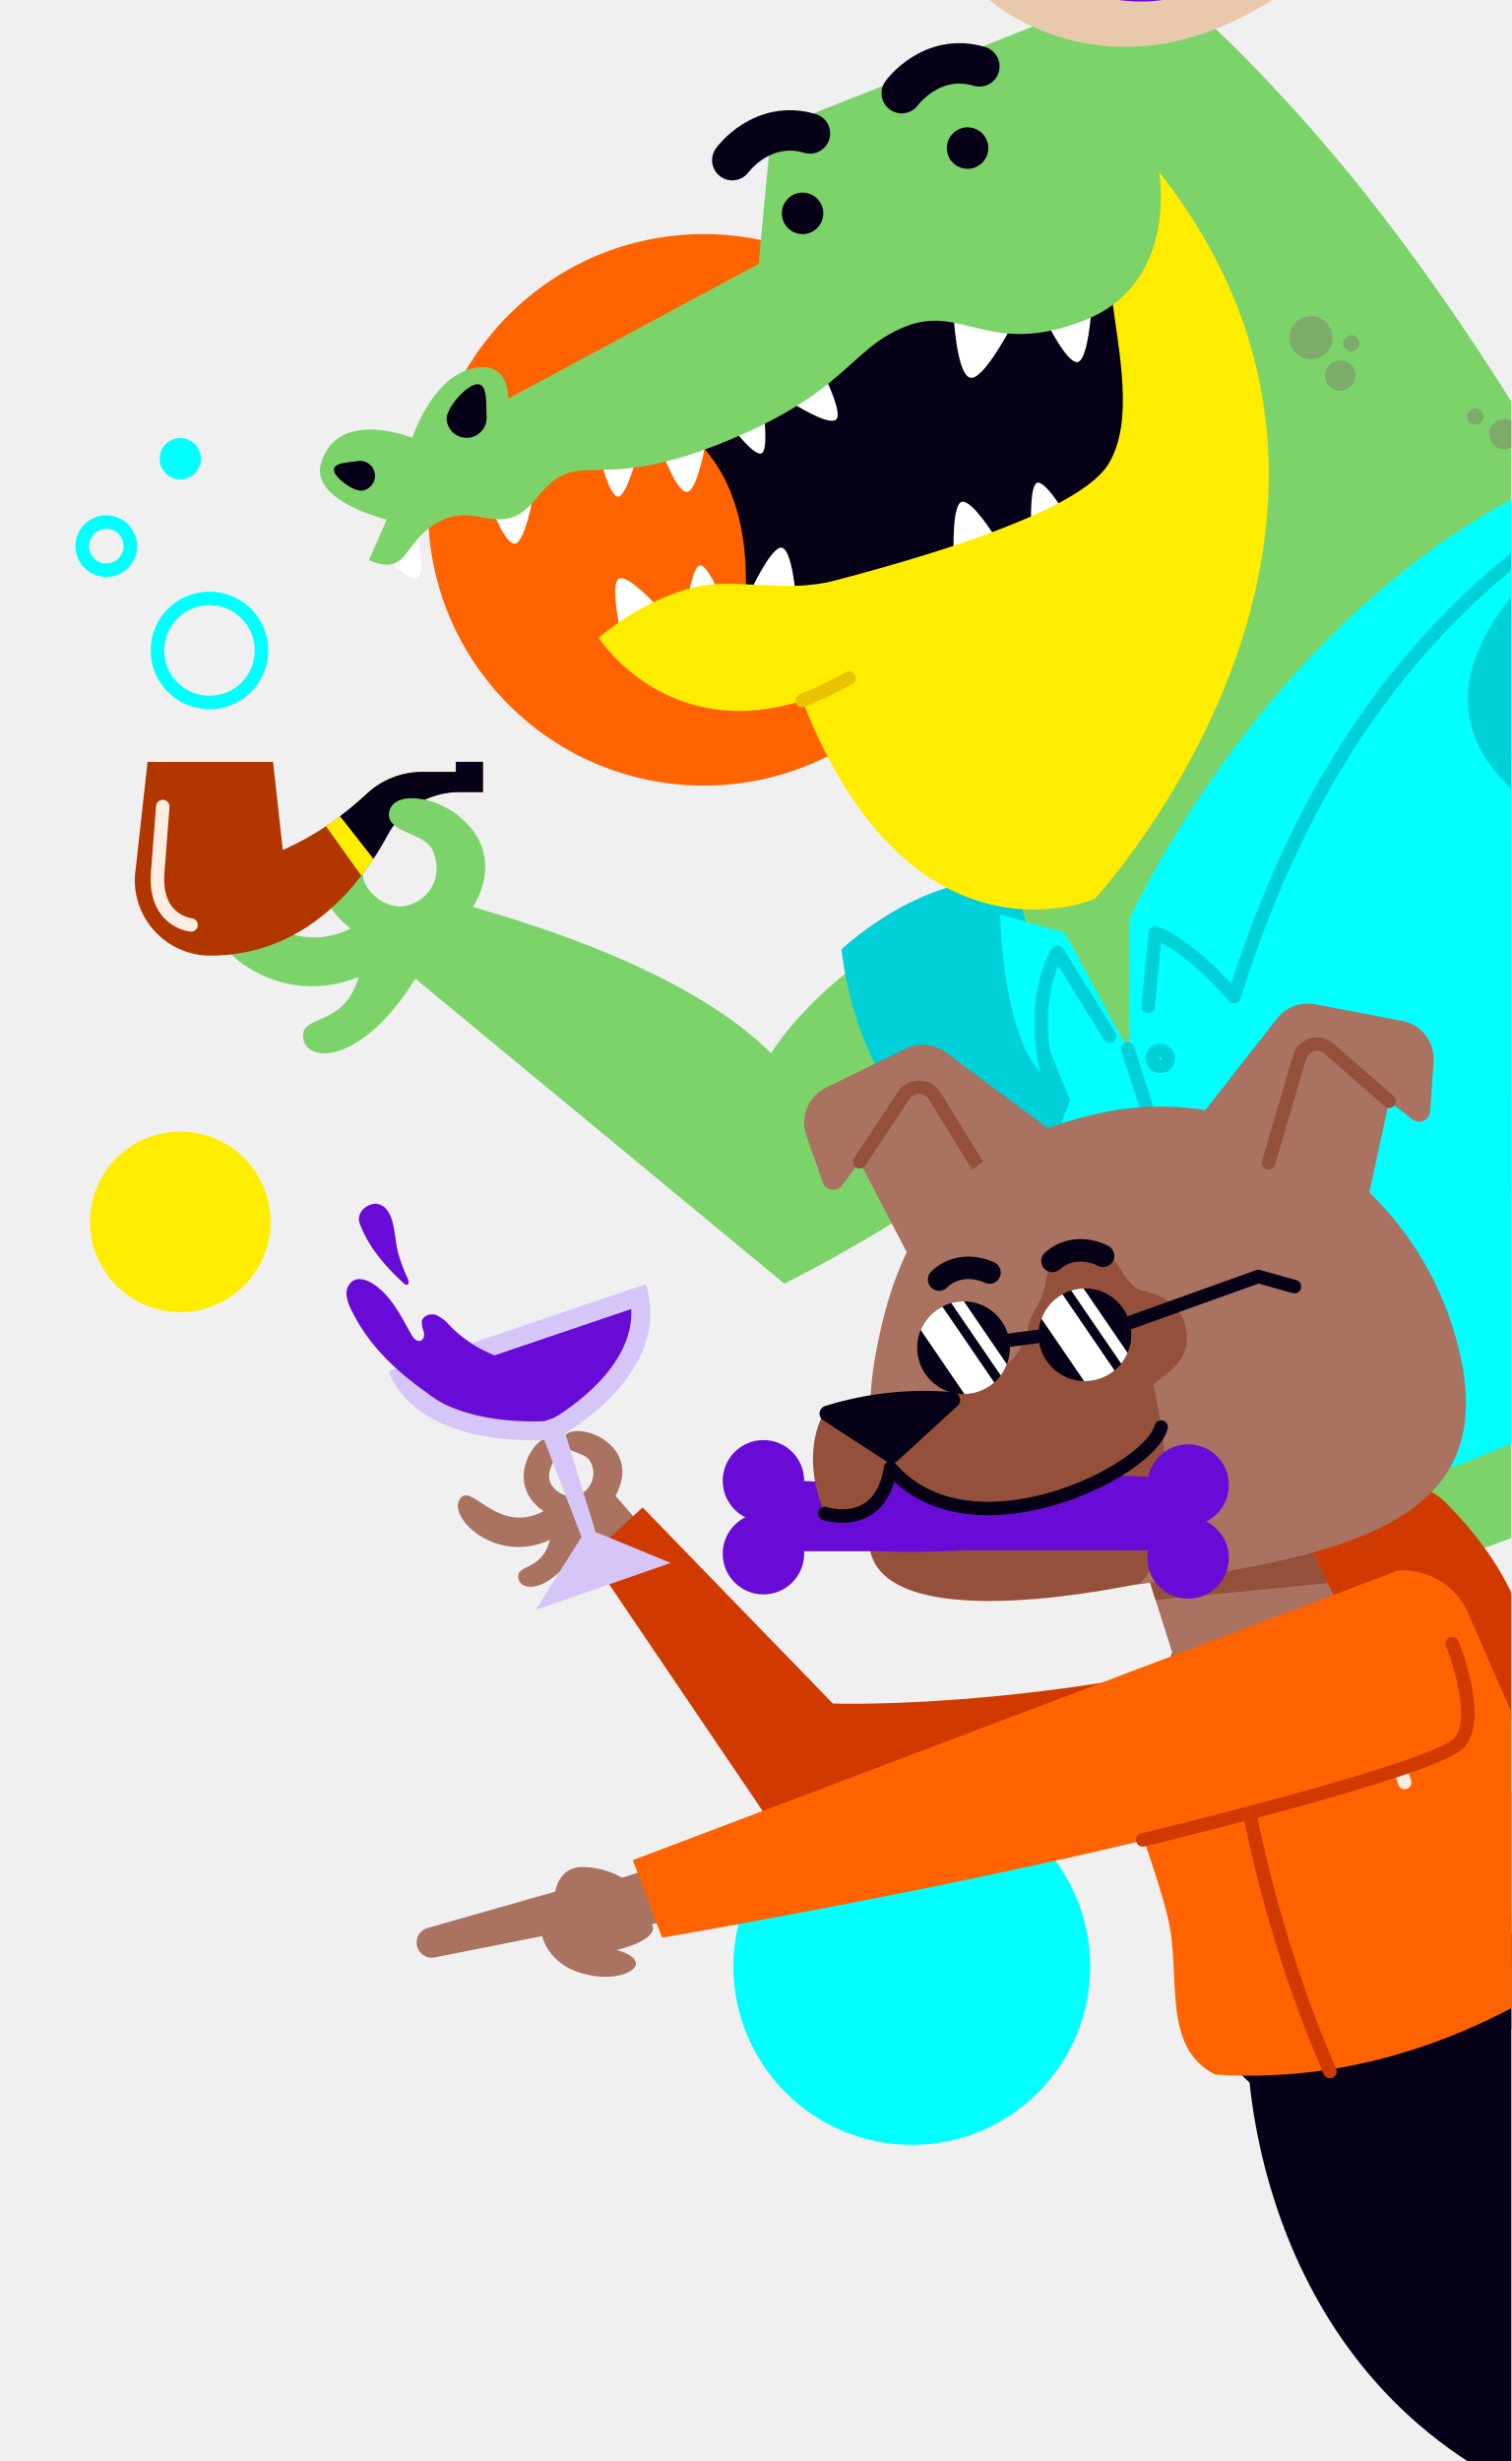
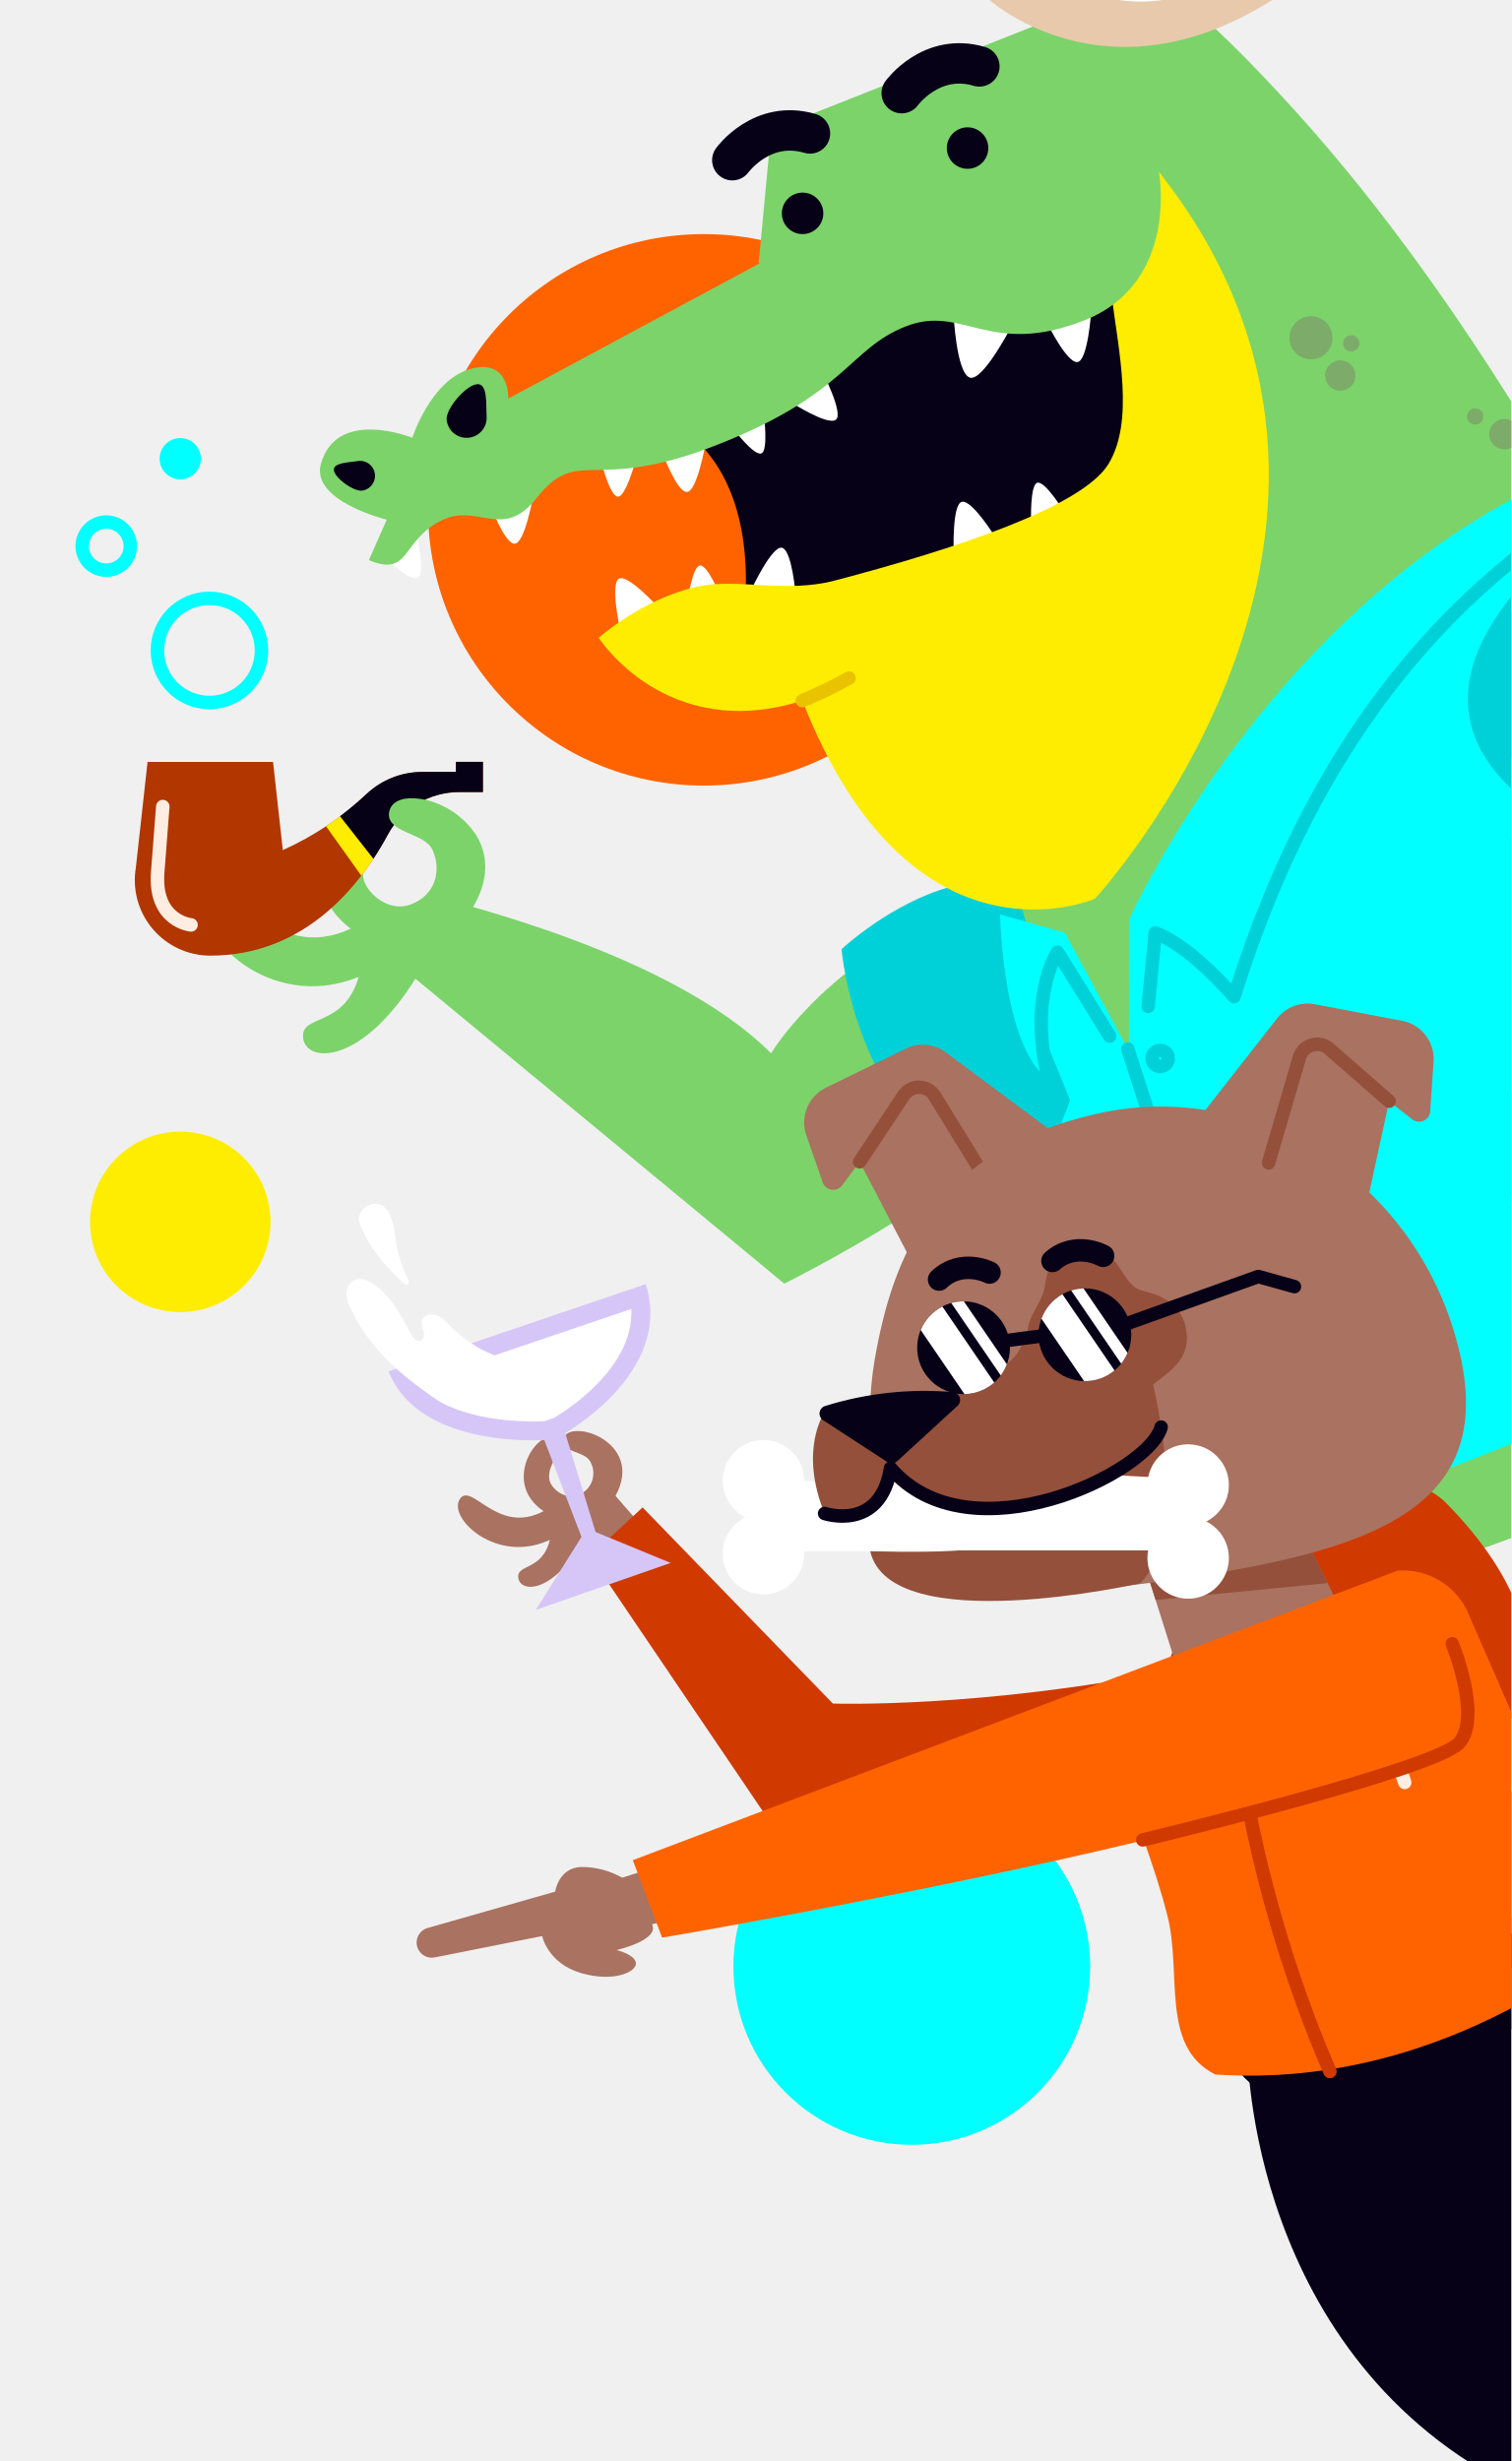
<svg xmlns="http://www.w3.org/2000/svg" width="336.439" height="547.858" viewBox="0 0 336.439 547.858">
  <defs>
    <clipPath id="a">
      <rect width="336.439" height="547.858" fill="none" />
    </clipPath>
  </defs>
  <g clip-path="url(#a)">
    <circle cx="39.71" cy="39.71" r="39.71" transform="translate(163.273 398.053)" fill="aqua" />
    <circle cx="61.383" cy="61.383" r="61.383" transform="translate(95.291 52.114)" fill="#ff6300" />
    <circle cx="20.088" cy="20.088" r="20.088" transform="translate(20.041 251.92)" fill="#ffed00" />
    <path d="M209.167,203.624c-27.03,12.889-37.5,30.861-37.5,30.861-11.833-11.839-33.968-23.638-69.719-33.529L91.871,217.373l82.726,68.38s64.967-31.874,73.227-60.685C247.824,225.068,236.2,190.735,209.167,203.624Z" fill="#7cd36a" />
    <path d="M249.074,224.145c-17.591-54.124-61.729-12.846-61.729-12.846s3.327,40.22,33.91,50.057C221.255,261.356,254.962,242.261,249.074,224.145Z" fill="#00d1d8" />
    <path d="M382.81,314.721c95.386-37.74,40.826-164.148,40.826-164.148s22.361,17.944,28.7,15.438-15.341-67.742-47.094-55.179-71.379,140.205-71.379,140.205S334.609,303.725,382.81,314.721Z" fill="#7cab6a" />
    <path d="M423.636,150.573l-5.631-10.864c3.306-1.308,14.674,7.86,19.873,21A52.948,52.948,0,0,1,423.636,150.573Z" fill="#60994a" />
    <path d="M415.927,249.451c20.016,50.591-18.013,68.749-66.237,87.829s-88.382,31.857-108.4-18.734,2.851-107.07,51.075-126.15S395.91,198.86,415.927,249.451Z" fill="#7cd36a" />
    <path d="M236.392,292.122l4.83-41.98L186.11,57.465,168.9,58.585l2.8-29.638,28.188-11.153L256.724-4.694s8.6,3.95,31.615,29.381C317.4,56.8,363.37,119.781,413.149,245.594Z" fill="#7cd36a" />
    <path d="M139.981,90.392s30.709,3.243,25.481,49L255.3,112.976l.833-62.746-71.388,9.853Z" fill="#070117" />
    <path d="M84.21,122.689s6.578,6.814,8.714,5.969-.541-11.357-.541-11.357Z" fill="#fff" />
    <path d="M109.018,112.021s3.2,8.913,5.5,9.018,4.166-10.579,4.166-10.579Z" fill="#fff" />
    <path d="M147.359,100.5s3.2,8.913,5.5,9.018,4.166-10.579,4.166-10.579Z" fill="#fff" />
    <path d="M212.285,69.974s.619,13.015,3.594,14.08,9.747-12.233,9.747-12.233Z" fill="#fff" />
    <path d="M176.216,89.626s7.955,5.139,9.843,3.83S182.95,82.52,182.95,82.52Z" fill="#fff" />
    <path d="M244.938,64.867s10.945,7.07,13.542,5.27S254.2,55.091,254.2,55.091Z" fill="#fff" />
    <path d="M163.441,95.688s4.323,5.712,6,5.271.622-8.577.622-8.577Z" fill="#fff" />
    <path d="M177.085,132.093s-.762-9.44-2.949-10.142-6.787,9.121-6.787,9.121Z" fill="#fff" />
    <path d="M221.439,119.375s-4.991-8.05-7.257-7.675-1.87,11.215-1.87,11.215Z" fill="#fff" />
    <path d="M146.387,135.046s-6.335-7.04-8.5-6.271.141,11.369.141,11.369Z" fill="#fff" />
    <path d="M160.3,132.535s-2.679-6.643-4.416-6.656-2.843,8.115-2.843,8.115Z" fill="#fff" />
    <path d="M236.457,113.271s-3.76-6.1-5.474-5.818-1.436,8.478-1.436,8.478Z" fill="#fff" />
    <path d="M134.01,103.375s1.77,6.941,3.49,7.186,3.9-7.665,3.9-7.665Z" fill="#fff" />
    <path d="M233.118,71.894s4.315,8.86,6.7,8.711,3.121-11.411,3.121-11.411Z" fill="#fff" />
    <path d="M133.282,141.978s15.032,23.591,45.345,13.991c24.243,62,65.107,44.116,65.107,44.116s76.647-82.8,14.28-161.813c-24.808,4.319.213,46.029-11.217,64.973-5.776,9.574-34.293,19.023-61.09,26.028-10.818,2.828-21.652-.6-30.3,1.281C143.086,133.23,133.282,141.978,133.282,141.978Z" fill="#ffed00" />
    <path d="M178.627,155.969a100.926,100.926,0,0,0,10.383-5.018" fill="none" stroke="#e9c200" stroke-linecap="round" stroke-linejoin="round" stroke-width="3" />
    <path d="M219.361-.759s26.259,24.978,64.556.332L270.444-4.251l-4.1-20.463-27.986,4.765L233.573-5.425Z" fill="#e8c9ac" />
-     <path d="M232.1-6.16S252.025,7.3,271.049-4.491l-.613-7.215c-17.537,7.77-38.121,2.847-38.121,2.847Z" fill="#690bd6" />
+     <path d="M232.1-6.16S252.025,7.3,271.049-4.491l-.613-7.215c-17.537,7.77-38.121,2.847-38.121,2.847Z" fill="#fff" />
    <path d="M251.317,233.983l.012-29.2s33.188-74.1,100.312-100.652c32.828,45,79.129,162.022,79.129,162.022C383.939,309.888,295.4,336.241,295.4,336.241l-20.753-22.71-6.422,26.935c-14.787,2.615-31.3-3.019-31.3-3.019s-17.517-47.407,1.336-92.495l-17.133-41.813,15.924,4.5Z" fill="aqua" />
    <path d="M255.6,224.055l1.585-16.382c7.979,2.921,17.537,14.195,17.537,14.195,12.191-38.692,33.344-79.844,77.248-108.157" fill="none" stroke="#00d1d8" stroke-linecap="round" stroke-linejoin="round" stroke-width="3" />
    <path d="M247.043,230.668,235.43,211.945s-7.069,10.473-1.478,30.4c-12.366-5.811-12.824-39.208-12.824-39.208" fill="aqua" stroke="#00d1d8" stroke-linecap="round" stroke-linejoin="round" stroke-width="3" />
    <path d="M251.074,233.533l6.355,19.741s-6.112,26.317,15.656,57.173" fill="none" stroke="#00d1d8" stroke-linecap="round" stroke-linejoin="round" stroke-width="3" />
    <circle cx="1.8" cy="1.8" r="1.8" transform="translate(256.479 233.823)" fill="none" stroke="#00d1d8" stroke-linecap="round" stroke-linejoin="round" stroke-width="3" />
    <circle cx="1.8" cy="1.8" r="1.8" transform="translate(259.926 261.087)" fill="none" stroke="#00d1d8" stroke-linecap="round" stroke-linejoin="round" stroke-width="3" />
    <circle cx="1.8" cy="1.8" r="1.8" transform="translate(265.983 288.368)" fill="none" stroke="#00d1d8" stroke-linecap="round" stroke-linejoin="round" stroke-width="3" />
    <circle cx="1.8" cy="1.8" r="1.8" transform="translate(284.765 315.099)" fill="none" stroke="#00d1d8" stroke-linecap="round" stroke-linejoin="round" stroke-width="3" />
    <path d="M341.689,173.348c24.436,17.31,47.778,8.215,47.778,8.215-18.316,27.082-19.6,56.819-16.638,64.31l16.861,5.234c25.628-37.46,40.558-87.639,40.558-87.639s-59.513-41.168-88.694-34.326C341.554,129.142,317.253,156.037,341.689,173.348Z" fill="#7cd36a" />
    <path d="M340.138,128.5c-38.669,41.756,18.895,60.154,18.895,60.154s33.488-22.522,27.159-54.018C386.192,134.637,353.082,114.524,340.138,128.5Z" fill="#00d1d8" />
    <path d="M373.073,246.489,385.2,277.141l38.337-15.168s-3.133-9.324-13.223-5.186c5.932-13.242-15.023-21.332-15.023-21.332Z" fill="#7cd36a" />
    <path d="M203.615,40.057,113.15,88.739s.434-9-8.386-6.616S91.788,97.455,91.788,97.455,74.94,90.634,71.433,103.3c-2.284,8.246,14.664,12.39,14.664,12.39l-3.978,9.01c9.363,3.921,7.1-4.574,16.447-8.969,7.839-3.687,13.416,4.537,20.734-4.678,9.739-12.265,12.093-.837,40.685-12.149s28.949-21.215,41.636-26.234,18.68,7,39.825-1.372,16.568-33.024,16.568-33.024Z" fill="#7cd36a" />
    <circle cx="4.618" cy="4.618" r="4.618" transform="translate(174.052 42.878)" fill="#070117" />
    <circle cx="4.618" cy="4.618" r="4.618" transform="translate(210.782 28.345)" fill="#070117" />
    <path d="M163.029,35.657s6.587-9.127,17.286-5.953" fill="none" stroke="#070117" stroke-linecap="round" stroke-miterlimit="10" stroke-width="9" />
    <path d="M200.742,20.736s6.587-9.127,17.286-5.954" fill="none" stroke="#070117" stroke-linecap="round" stroke-miterlimit="10" stroke-width="9" />
    <path d="M108.332,92.737c-.178-2.458.35-7.389-2.108-7.21s-6.971,5.4-6.793,7.856a4.462,4.462,0,0,0,8.9-.646Z" fill="#070117" />
    <path d="M79.54,102.652c-1.811.317-5.512.294-5.195,2.105s4.53,4.772,6.342,4.455a3.33,3.33,0,1,0-1.147-6.56Z" fill="#070117" />
    <circle cx="4.792" cy="4.792" r="4.792" transform="translate(287.058 70.406)" fill="#7cab6a" />
    <circle cx="1.812" cy="1.812" r="1.812" transform="translate(299.01 74.61)" fill="#7cab6a" />
    <circle cx="1.812" cy="1.812" r="1.812" transform="translate(326.595 90.91)" fill="#7cab6a" />
    <circle cx="3.38" cy="3.38" r="3.38" transform="translate(295 80.222)" fill="#7cab6a" />
    <circle cx="3.38" cy="3.38" r="3.38" transform="translate(331.534 93.284)" fill="#7cab6a" />
    <path d="M108.508,208.617l-3.5-6.187c12.343-20.033-17.051-30.444-18.4-21.518-.673,4.463,7.942,4.329,9.719,8.38,2,4.563.607,10.017-4.889,12.058-5.2,1.931-10.286-2.966-10.616-6.217-.609-6.013,6.01-10.271,4.1-13.735-4.744-8.612-23.356,12.9-6.842,25.326-17.688,8.295-26.271-12.774-30.872-5.912S59.9,225.646,79.856,217.463c-3.382,11.63-13.21,8.078-12.351,13.761.837,5.539,13.265,5.909,25.482-14.175l4.808,1.793Z" fill="#7cd36a" />
    <path d="M30.25,193.112l2.6-23.5,27.936,0,2.175,19.63a66.806,66.806,0,0,0,18.7-12.534,18.109,18.109,0,0,1,12.379-4.858h7.464V169.6h6v6.722h-5.194a18.107,18.107,0,0,0-15.968,9.461c-5.8,10.79-18.069,26.954-39.523,26.957A16.808,16.808,0,0,1,30.25,193.112Z" fill="#b13600" />
    <path d="M81.663,176.7a18.109,18.109,0,0,1,12.379-4.858h7.464V169.6h6v6.722h-5.194a18.107,18.107,0,0,0-15.968,9.461c-.912,1.7-1.985,3.527-3.228,5.406l-7.428-9.469A75.169,75.169,0,0,0,81.663,176.7Z" fill="#070117" />
    <path d="M75.688,181.723l7.428,9.469c-.818,1.237-1.713,2.494-2.682,3.749l-7.857-11.009C73.666,183.2,74.71,182.462,75.688,181.723Z" fill="#ffed00" />
    <path d="M42.536,205.9s-8.276-.735-7.427-11.73l1.13-14.621" fill="none" stroke="#ffede2" stroke-linecap="round" stroke-linejoin="round" stroke-width="3" />
    <circle cx="11.588" cy="11.588" r="11.588" transform="translate(35.042 133.209)" fill="none" stroke="aqua" stroke-linecap="round" stroke-linejoin="round" stroke-width="3" />
    <circle cx="5.355" cy="5.355" r="5.355" transform="translate(18.302 116.219)" fill="none" stroke="aqua" stroke-linecap="round" stroke-linejoin="round" stroke-width="3" />
    <circle cx="4.593" cy="4.593" r="4.593" transform="translate(35.536 97.522)" fill="aqua" />
    <path d="M86.612,180.912c-.47,3.121,3.6,4,6.7,5.625l8.645-5C95.875,176.88,87.323,176.193,86.612,180.912Z" fill="#7cd36a" />
    <path d="M236.347,253.468l-25.771-19.187a8.616,8.616,0,0,0-8.927-.83l-17.793,8.694a8.616,8.616,0,0,0-4.356,10.568l3.648,10.5a2.477,2.477,0,0,0,4.328.666l3.9-5.24,12.713,24.371Z" fill="#a97261" />
    <path d="M191.376,258.64l9.794-14.769a4.1,4.1,0,0,1,6.914.119L220.878,264.8" fill="none" stroke="#94503b" stroke-linecap="round" stroke-linejoin="round" stroke-width="3" />
    <path d="M328.617,430.8s43.071-17.67,52.869-64.868c8.008-.449,16.215,11.713,5.32,19.524,7.874,4.572,12.984,17.578-8.605,23.307,11.005,19.614-9.333,17.151-9.333,17.151.024,25.834-28.088,16.223-28.088,16.223Z" fill="#a97261" />
    <path d="M149.685,347.54,137.025,333c6.785-12.4-11.168-17.734-11.7-12.338-.266,2.7,4.9,2.351,6.088,4.726a5.179,5.179,0,0,1-2.559,7.383c-3.059,1.319-6.262-1.461-6.56-3.4-.551-3.588,3.287-6.346,2.035-8.365-3.111-5.019-13.61,8.459-3.321,15.4-10.353,5.523-16.152-6.85-18.7-2.591s8.376,14.5,20.094,8.978c-1.669,7.08-7.673,5.253-6.983,8.635.673,3.3,8.14,3.135,14.847-9.289l10.946,14.816Z" fill="#a97261" />
    <path d="M261.965,371.613c-43.3,8.765-76.547,7.627-76.547,7.627l-42.363-43.663-11.694,10.836,41.925,61.919,101.32,1.575Z" fill="#d03900" />
    <path d="M164.011,409.907l-25.507,8.1a18.176,18.176,0,0,0-9.164-2.384c-5,.182-5.745,5.483-5.745,5.483L95.2,429.2a3.375,3.375,0,0,0-2.268,4.34h0a3.374,3.374,0,0,0,3.9,2.2L120.706,431s1.2,6.05,8.634,8.228,12.461-.334,12.222-2.248-4.306-2.87-4.306-2.87,9.688-2.194,7.894-5.734l24.82-5.965Z" fill="#a97261" />
    <path d="M130.376,344.54l2.965-1.023-11.767-38.38-5.6,1.934Z" fill="#d6c6f8" />
    <path d="M122.037,320.529l3.06-1.056s24.995-13.619,18.661-33.61L86.519,305.287C93.39,322.949,122.037,320.529,122.037,320.529Z" fill="#d6c6f8" />
-     <path d="M121.2,316.369c-3.16.166-21.007.658-28.527-8.731l47.858-16.24c.693,13.246-14.906,22.895-17.182,24.229Z" fill="#690bd6" />
+     <path d="M121.2,316.369c-3.16.166-21.007.658-28.527-8.731l47.858-16.24c.693,13.246-14.906,22.895-17.182,24.229Z" fill="#fff" />
    <path d="M119.263,358.4l30.042-10.469-16.64-6.846-3.255,1.123Z" fill="#d6c6f8" />
    <path d="M118.093,312.894" fill="none" stroke="#070117" stroke-linecap="round" stroke-linejoin="round" stroke-width="3" />
-     <path d="M100.154,295.134a8.377,8.377,0,0,0-3.066-2.411c-1.244-.422-2.927.119-3.182,1.408a5.474,5.474,0,0,0,.423,2.3c.189.763.054,1.766-.684,2.038-.855.315-1.629-.6-2.075-1.394-2.368-4.217-4.589-8.853-8.706-11.389-1.3-.8-3-1.34-4.305-.553a3.343,3.343,0,0,0-1.424,2.958,8.288,8.288,0,0,0,.957,3.278c3.9,8.32,10.961,14.794,18.662,19.812a14.146,14.146,0,0,0,6.392,2.688,13.151,13.151,0,0,0,5.356-.977,45.073,45.073,0,0,0,7.179-3.276,9.3,9.3,0,0,0,2.519-1.879,23.28,23.28,0,0,0,2.143-2.947c.8-1.306.189-1.029-1.343-1.111a28.693,28.693,0,0,1-18.846-8.541Z" fill="#690bd6" />
-     <path d="M80.327,273a4.489,4.489,0,0,1-.451-1.717,3.514,3.514,0,0,1,2.214-2.929,3.628,3.628,0,0,1,1.452-.384,3.276,3.276,0,0,1,2.423,1.154,6.461,6.461,0,0,1,1.276,2.433c.724,2.315.774,4.786,1.333,7.145a37.613,37.613,0,0,0,2.247,6.076c.18.419.283,1.043-.141,1.213-.3.121-.617-.118-.855-.339C85.9,282,82.363,278.041,80.327,273Z" fill="#690bd6" />
+     <path d="M100.154,295.134a8.377,8.377,0,0,0-3.066-2.411c-1.244-.422-2.927.119-3.182,1.408a5.474,5.474,0,0,0,.423,2.3c.189.763.054,1.766-.684,2.038-.855.315-1.629-.6-2.075-1.394-2.368-4.217-4.589-8.853-8.706-11.389-1.3-.8-3-1.34-4.305-.553a3.343,3.343,0,0,0-1.424,2.958,8.288,8.288,0,0,0,.957,3.278c3.9,8.32,10.961,14.794,18.662,19.812a14.146,14.146,0,0,0,6.392,2.688,13.151,13.151,0,0,0,5.356-.977,45.073,45.073,0,0,0,7.179-3.276,9.3,9.3,0,0,0,2.519-1.879,23.28,23.28,0,0,0,2.143-2.947c.8-1.306.189-1.029-1.343-1.111a28.693,28.693,0,0,1-18.846-8.541Z" fill="#fff" />
+     <path d="M80.327,273a4.489,4.489,0,0,1-.451-1.717,3.514,3.514,0,0,1,2.214-2.929,3.628,3.628,0,0,1,1.452-.384,3.276,3.276,0,0,1,2.423,1.154,6.461,6.461,0,0,1,1.276,2.433c.724,2.315.774,4.786,1.333,7.145a37.613,37.613,0,0,0,2.247,6.076c.18.419.283,1.043-.141,1.213-.3.121-.617-.118-.855-.339C85.9,282,82.363,278.041,80.327,273Z" fill="#fff" />
    <path d="M273.394,357.289s32.439-39.077,48.564-22.678,24.358,35.443,12.189,51.465-43.164,6.527-43.164,6.527Z" fill="#d03900" />
    <path d="M270.32,452.8c10.767,21.616,28.18,19.569,49.8,8.8s39.249-26.175,28.483-47.791A43.726,43.726,0,1,0,270.32,452.8Z" fill="#070117" />
    <path d="M277.726,456.538s0,68.347,60.321,97.783l1.932-39.966,8.41-83.016L323.308,429.3Z" fill="#070117" />
    <path d="M360.7,430.5s-36.96,34.884-90.152,31.318c-12.27-6.158-7.395-22.337-10.626-35.237-5.746-22.939-20.288-48.261-7.54-53.152l52.311-21.934a15.989,15.989,0,0,1,21.767,6.751l18.773,42.984S365.381,419.254,360.7,430.5Z" fill="#ff6300" />
    <path d="M259.585,374.526c1.674-25.971,44.074-38.268,44.074-38.268l4.8,2.223s15.174,33.437-30.316,47.678C259.082,392.126,259.16,381.121,259.585,374.526Z" fill="#d03900" />
    <path d="M264.236,378.229c17.954,6.016,37.156-14.106,37.156-14.106l-29.028-58.279L246.58,322.4Z" fill="#a97261" />
    <path d="M295.565,352.424l-23.2-46.579L246.58,322.4l10.679,33.768Z" fill="#94503b" />
-     <path d="M183.976,329.943l58.805-.663-4.308,20.467-44.747-4.423H173.739l-.734-15.917Z" fill="#690bd6" />
+     <path d="M183.976,329.943l58.805-.663-4.308,20.467-44.747-4.423H173.739l-.734-15.917Z" fill="#fff" />
    <path d="M243.979,247.989c-36.074,8.288-45.209,31.462-49.271,54.788a73.913,73.913,0,0,0-.2,23.412L197.3,321.6l56.231.962-7.683,28.244-26.546.571c7.364,2.573,16.527,3.523,27.874,2.124,52.957-6.525,86.494-14.429,77.823-52.174S280.052,239.7,243.979,247.989Z" fill="#a97261" />
    <path d="M232.053,288.32c.806-1.93.656-4.177,1.583-6.052,1.175-2.378,3.862-3.664,6.486-4.054a9.026,9.026,0,0,1,6.936,1.465c2.647,2.1,3.541,6.19,6.672,7.464,1.593.648,8.62,1.32,10.2,8.2s-3.4,9.778-6.279,12.15c-5.3,4.364-14.246,7.315-20.879,4.663-4.813-1.924-6.412-7.826-7.626-12.409C227.746,294.46,230.176,292.816,232.053,288.32Z" fill="#94503b" />
    <path d="M193.725,345.324c35.953.856,50.612-1.8,48.877-35.231l13.9-2.8c8.426,36.677-2.722,45.189-2.722,45.189S198.246,365,193.725,345.324Z" fill="#94503b" />
-     <path d="M213.746,345.135h50.487l.4-15.855-17.594-.928-21.109,9.054Z" fill="#690bd6" />
+     <path d="M213.746,345.135h50.487l.4-15.855-17.594-.928-21.109,9.054Z" fill="#fff" />
    <path d="M198.261,326.83c5.713,10.488,36.237,16.944,60.234-9.135-5.421-15.608-24.918-11.267-30.612-19.87-1.569,13.4-44.411,16.748-44.411,16.748s-5.655,8.25.1,22.351C186.134,337.565,196.693,339.415,198.261,326.83Z" fill="#94503b" />
    <path d="M245.577,279.574s-6.079-3.429-11.28,1.136" fill="none" stroke="#070117" stroke-linecap="round" stroke-miterlimit="10" stroke-width="5" />
    <path d="M220.289,283.287s-6.205-3.2-11.23,1.562" fill="none" stroke="#070117" stroke-linecap="round" stroke-miterlimit="10" stroke-width="5" />
    <circle cx="3.996" cy="3.996" r="3.996" transform="translate(237.528 293.144)" fill="#070117" />
    <circle cx="3.996" cy="3.996" r="3.996" transform="translate(212.641 295.541)" fill="#070117" />
    <path d="M213.171,312.959l-13.46,12.348a1.758,1.758,0,0,1-2.149.177l-14.317-9.324a1.766,1.766,0,0,1,.46-3.167,74.188,74.188,0,0,1,28.465-3.081A1.758,1.758,0,0,1,213.171,312.959Z" fill="#070117" />
    <path d="M183.575,336.924s12.391,4.182,14.686-10.094c17.594,20.409,57.507,1.091,60.234-9.135" fill="none" stroke="#070117" stroke-linecap="round" stroke-linejoin="round" stroke-width="3" />
    <path d="M264.587,381.907s1.9,14.4-17.794,9.949c-14.906-3.367-19.893,7.4-19.893,7.4" fill="none" stroke="#ffede2" stroke-linecap="round" stroke-linejoin="round" stroke-width="3" />
    <path d="M292.869,375.523c.893,2.533,1.948,5.269,4.262,6.633,1.559.92,3.443,1.055,5.164,1.618A13.725,13.725,0,0,1,309,389.013a30.047,30.047,0,0,1,3.717,7.784" fill="none" stroke="#ffede2" stroke-linecap="round" stroke-linejoin="round" stroke-width="3" />
    <path d="M275.05,383.849s3.31,36.336,21.022,77.3" fill="none" stroke="#d03900" stroke-linecap="round" stroke-linejoin="round" stroke-width="3" />
    <circle cx="10.326" cy="10.326" r="10.326" transform="translate(231.199 286.814)" fill="#070117" />
    <circle cx="10.326" cy="10.326" r="10.326" transform="translate(204.184 289.7)" fill="#070117" />
    <path d="M221.483,298.771l12.217-1.608,14.62-1.585,31.8-11.407,8.052,2.252" fill="none" stroke="#070117" stroke-linecap="round" stroke-linejoin="round" stroke-width="3" />
    <path d="M236.519,288.115a10.339,10.339,0,0,0-4.673,5.439l9.5,13.9a10.159,10.159,0,0,0,6.769-2.371Z" fill="#fff" />
    <path d="M241.213,286.82a10.386,10.386,0,0,0-2,.256c-.252.058-.5.135-.739.21L249.6,303.569a10.391,10.391,0,0,0,1.422-2.394Z" fill="#fff" />
    <path d="M209.786,290.855a10.318,10.318,0,0,0-4.813,5.234l9.741,14.261a10.414,10.414,0,0,0,2.108-.261,10.277,10.277,0,0,0,4.519-2.318Z" fill="#fff" />
    <path d="M214.581,289.708a10.3,10.3,0,0,0-2.383.254c-.144.033-.28.08-.421.119l11.006,16.113a10.382,10.382,0,0,0,1.369-2.474Z" fill="#fff" />
    <path d="M264.505,252.016l19.8-25.3a8.616,8.616,0,0,1,8.392-3.155l19.456,3.695a8.616,8.616,0,0,1,6.988,9.045l-.75,11.092a2.478,2.478,0,0,1-4,1.784l-5.143-4.027-5.838,26.86Z" fill="#a97261" />
    <path d="M309.249,245.148l-13.341-11.664a4.1,4.1,0,0,0-6.639,1.938l-6.854,23.444" fill="none" stroke="#94503b" stroke-linecap="round" stroke-linejoin="round" stroke-width="3" />
    <path d="M310.887,349.747,140.875,414.1l6.519,17.242s176.792-29.814,178.555-49.432S310.887,349.747,310.887,349.747Z" fill="#ff6300" />
    <path d="M254.4,409.593s65.67-15.752,70.56-21.719-1.657-21.951-1.657-21.951" fill="none" stroke="#d03900" stroke-linecap="round" stroke-linejoin="round" stroke-width="3" />
-     <circle cx="9.065" cy="9.065" r="9.065" transform="translate(255.441 337.762)" fill="#690bd6" />
-     <circle cx="9.065" cy="9.065" r="9.065" transform="translate(255.441 321.527)" fill="#690bd6" />
-     <circle cx="9.065" cy="9.065" r="9.065" transform="translate(160.892 336.815)" fill="#690bd6" />
-     <circle cx="9.065" cy="9.065" r="9.065" transform="translate(160.892 320.58)" fill="#690bd6" />
+     <circle cx="9.065" cy="9.065" r="9.065" transform="translate(255.441 337.762)" fill="#fff" />
+     <circle cx="9.065" cy="9.065" r="9.065" transform="translate(255.441 321.527)" fill="#fff" />
+     <circle cx="9.065" cy="9.065" r="9.065" transform="translate(160.892 336.815)" fill="#fff" />
+     <circle cx="9.065" cy="9.065" r="9.065" transform="translate(160.892 320.58)" fill="#fff" />
  </g>
</svg>
